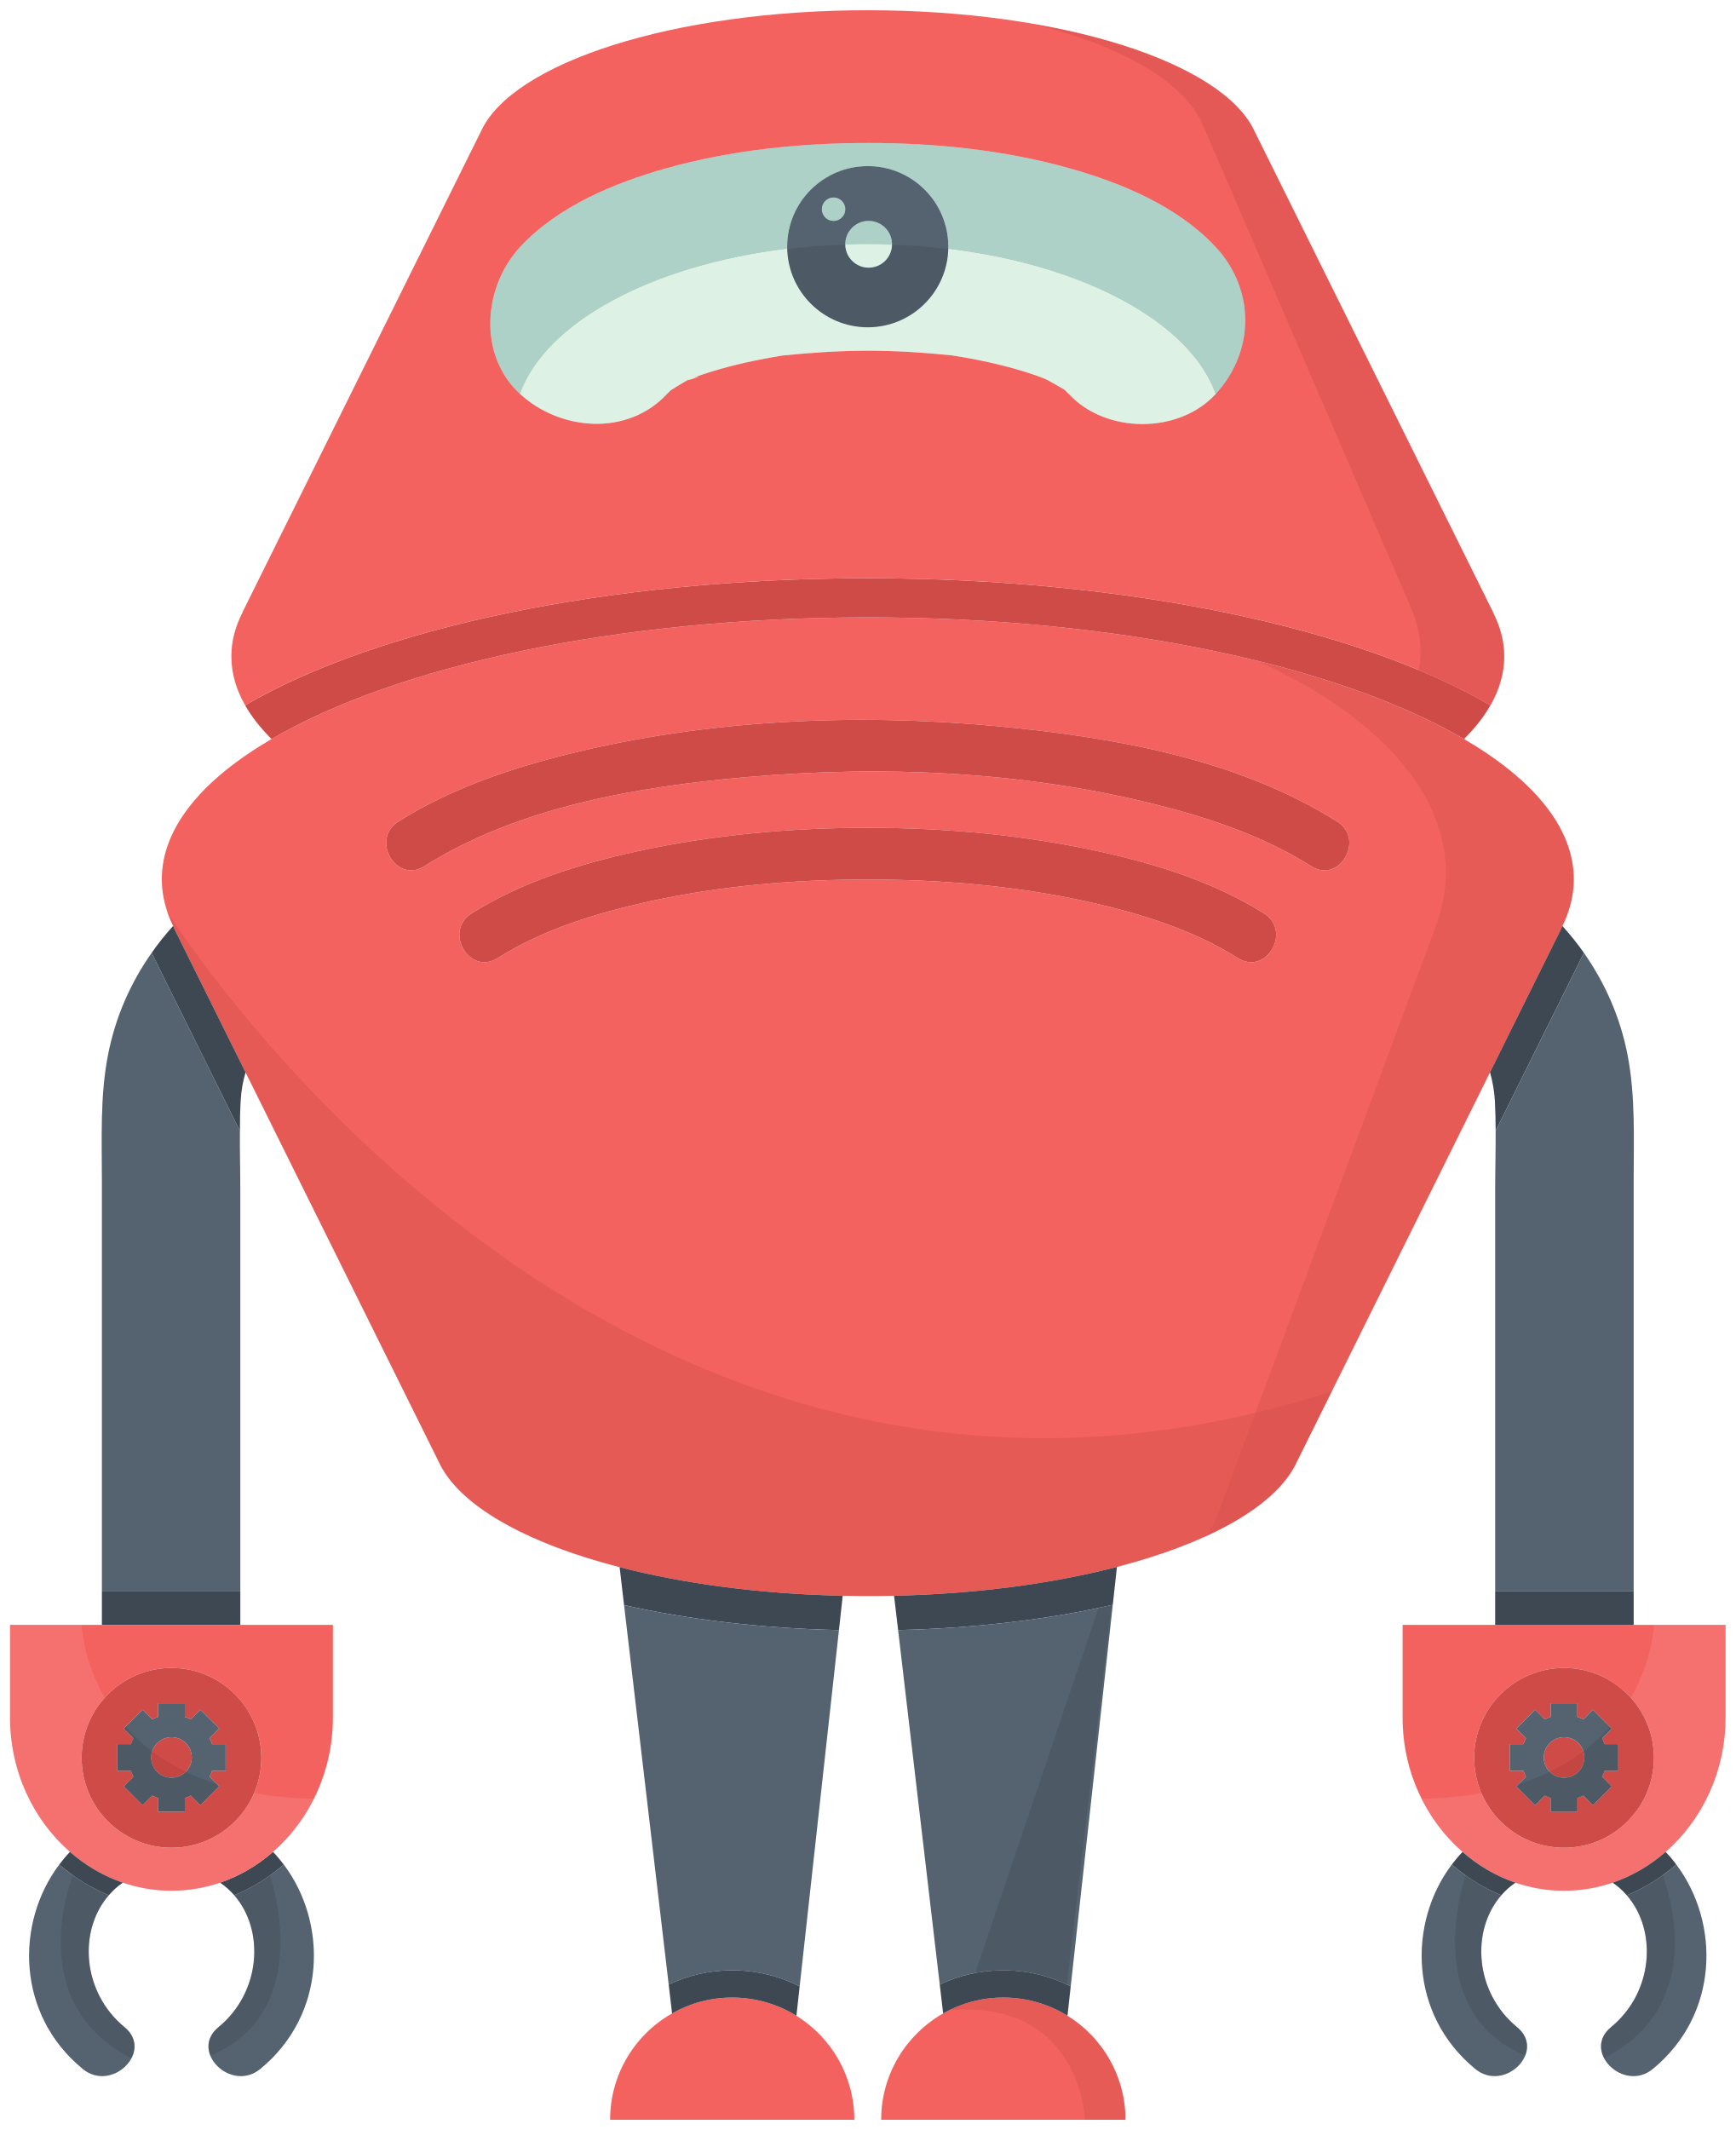
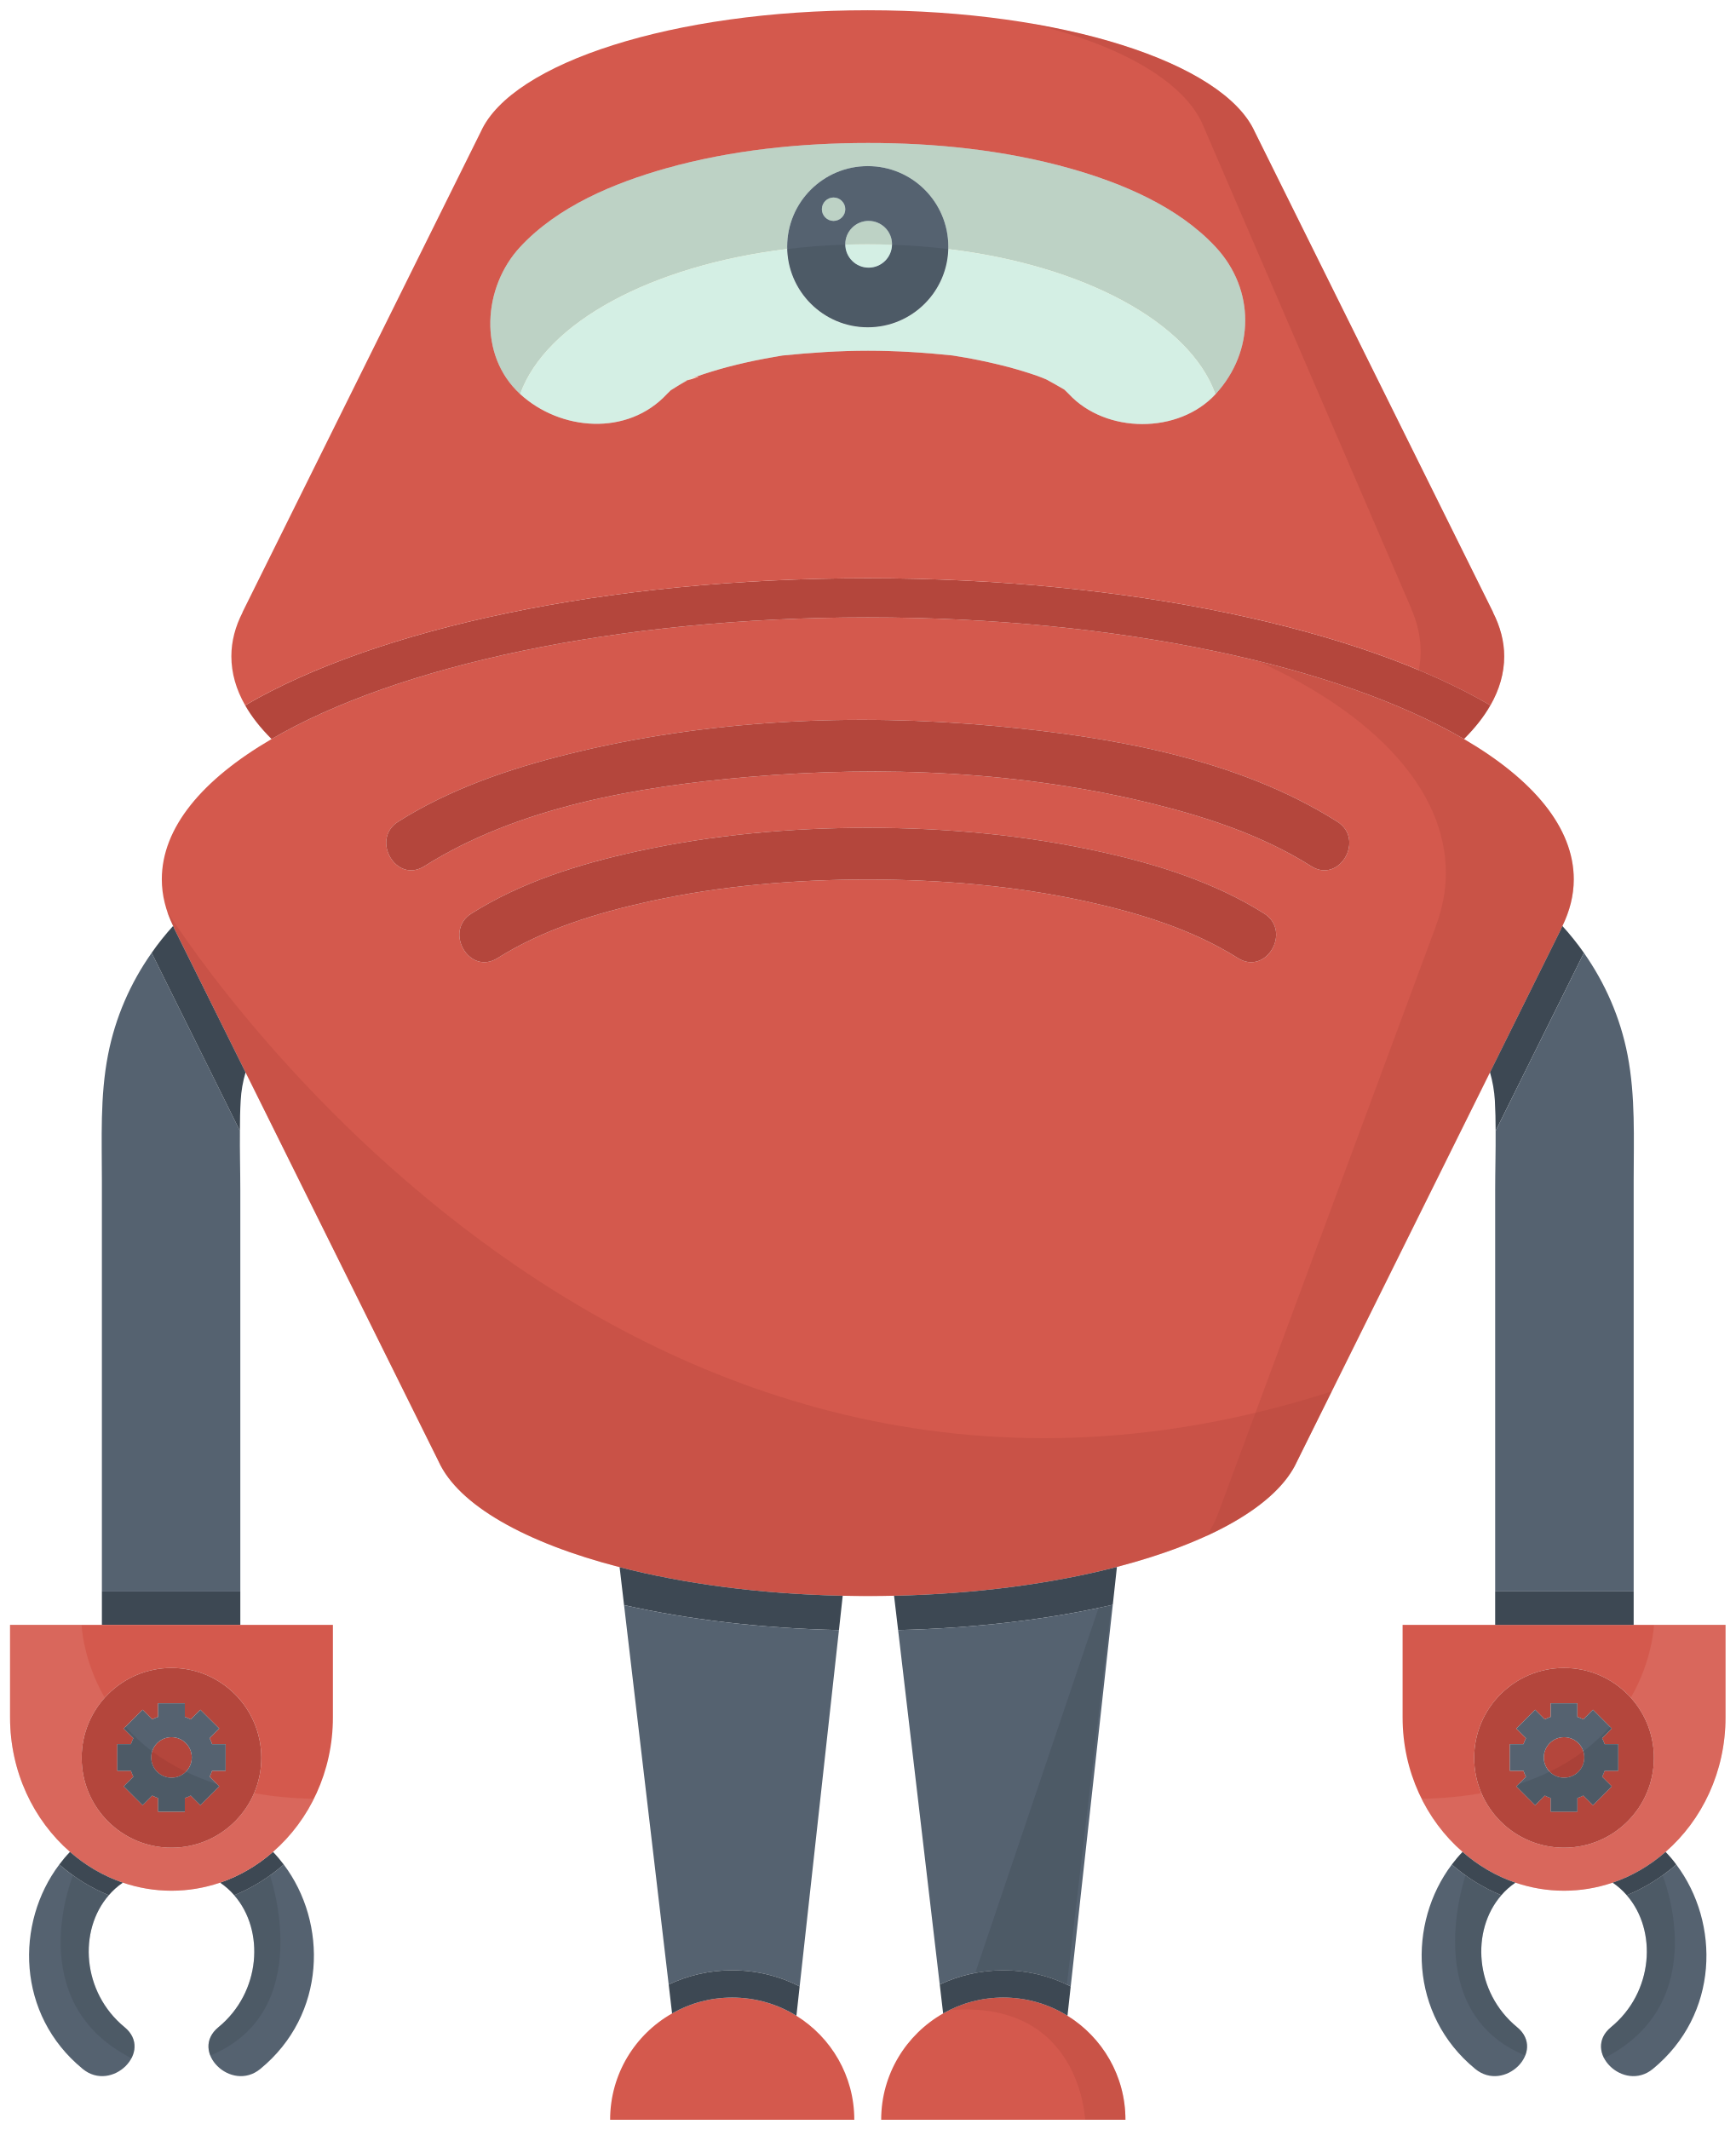
<svg xmlns="http://www.w3.org/2000/svg" width="348" height="427" viewBox="82 42.5 348 427" class="r19" data-idle="tilt tilt shift shift shrug" data-work="snip snip shrug shrug shift">
  <style>/* arms turning in pivot on the outer end of the shoulder hinge, out on the inner end; the head turns about its seat arch; the legs stretch with the lifted body */
.r19[data-act=shrug] .up{animation:r19-lift 1.9s ease-in-out}
.r19[data-act=shrug] .leg{animation:r19-stretch 1.9s ease-in-out}
.r19[data-act=shrug] .arm-l{animation:r19-shrug-l 1.9s ease-in-out}
.r19[data-act=shrug] .arm-r{animation:r19-shrug-r 1.9s ease-in-out}
.r19[data-act=shrug] .c1{animation:r19-open-cw 1.9s ease-in-out}
.r19[data-act=shrug] .c2{animation:r19-open-ccw 1.9s ease-in-out}
.r19[data-act=shrug] .arm-r,.r19[data-act=shrug] .arm-r .c1,.r19[data-act=shrug] .arm-r .c2{animation-delay:.1s}
.r19[data-act=shift] .tip-l{animation:r19-tip-l 2s ease-in-out}
.r19[data-act=shift] .tip-r{animation:r19-tip-r 2s ease-in-out}
.r19[data-act=shift] .arm-l{animation:r19-hang-l 2s ease-in-out}
.r19[data-act=shift] .arm-r{animation:r19-hang-r 2s ease-in-out}
.r19[data-act=shift] .head{animation:r19-lag 2s ease-in-out}
.r19[data-act=tilt] .head{animation:r19-cock 1.6s ease-in-out}
.r19[data-act=snip] .arm-l{animation:r19-swing-l 1.6s ease-in-out}
.r19[data-act=snip] .arm-r{animation:r19-swing-r 1.6s ease-in-out}
.r19[data-act=snip] .c1{animation:r19-snip-cw 1.6s ease-in-out}
.r19[data-act=snip] .c2{animation:r19-snip-ccw 1.6s ease-in-out}
.r19[data-act=snip] .arm-r,.r19[data-act=snip] .arm-r .c1,.r19[data-act=snip] .arm-r .c2{animation-delay:.12s}
@keyframes r19-lift{0%,100%{transform:none}10%{transform:translateY(1.5px)}34%{transform:translateY(-5px)}50%{transform:translateY(-4.5px)}64%{transform:translateY(2.5px)}78%{transform:translateY(-1px)}90%{transform:translateY(.3px)}}
@keyframes r19-stretch{0%,100%{transform:none}10%{transform:scaleY(.9795)}34%{transform:scaleY(1.0733)}50%{transform:scaleY(1.066)}64%{transform:scaleY(.9659)}78%{transform:scaleY(1.0147)}90%{transform:scaleY(.9959)}}
@keyframes r19-shrug-l{0%,14%,100%{transform:none}38%{transform:translate(0px,-3px) rotate(6deg)}52%{transform:translate(0px,-2.5px) rotate(5deg)}68%{transform:translate(1.41px,-.49px) rotate(-2deg)}82%{transform:translate(0px,0px) rotate(1deg)}93%{transform:translate(.21px,-.07px) rotate(-.3deg)}}
@keyframes r19-shrug-r{0%,14%,100%{transform:none}38%{transform:translate(0px,-3px) rotate(-6deg)}52%{transform:translate(0px,-2.5px) rotate(-5deg)}68%{transform:translate(-1.41px,-.49px) rotate(2deg)}82%{transform:translate(0px,0px) rotate(-1deg)}93%{transform:translate(-.21px,-.07px) rotate(.3deg)}}
@keyframes r19-open-cw{0%,16%,100%{transform:none}42%{transform:rotate(14deg)}56%{transform:rotate(11deg)}70%{transform:rotate(-4deg)}84%{transform:rotate(1.5deg)}}
@keyframes r19-open-ccw{0%,16%,100%{transform:none}42%{transform:rotate(-14deg)}56%{transform:rotate(-11deg)}70%{transform:rotate(4deg)}84%{transform:rotate(-1.5deg)}}
@keyframes r19-tip-l{0%,46%,84%,100%{transform:none}22%{transform:rotate(-1.3deg)}92%{transform:rotate(-.25deg)}}
@keyframes r19-tip-r{0%,46%,84%,100%{transform:none}66%{transform:rotate(1deg)}}
@keyframes r19-hang-l{0%,6%,100%{transform:none}28%{transform:translate(0px,0px) rotate(1.5deg)}50%{transform:translate(0px,0px) rotate(0deg)}72%{transform:translate(.85px,-.29px) rotate(-1.2deg)}90%{transform:translate(0px,0px) rotate(.4deg)}}
@keyframes r19-hang-r{0%,6%,100%{transform:none}28%{transform:translate(-1.06px,-.36px) rotate(1.5deg)}50%{transform:translate(0px,0px) rotate(0deg)}72%{transform:translate(0px,0px) rotate(-1.2deg)}90%{transform:translate(-.28px,-.09px) rotate(.4deg)}}
@keyframes r19-lag{0%,8%,52%,100%{transform:none}30%{transform:translate(0px,.2px) rotate(.7deg)}74%{transform:translate(0px,.17px) rotate(-.6deg)}}
@keyframes r19-cock{0%,100%{transform:none}26%{transform:translate(0px,.62px) rotate(-2.2deg)}48%{transform:translate(0px,.53px) rotate(-1.9deg)}70%{transform:translate(0px,.22px) rotate(.8deg)}86%{transform:translate(0px,.08px) rotate(-.3deg)}}
@keyframes r19-swing-l{0%,100%{transform:none}22%{transform:translate(2.8px,-1.02px) rotate(-4deg)}46%{transform:translate(0px,0px) rotate(3deg)}68%{transform:translate(1.06px,-.36px) rotate(-1.5deg)}86%{transform:translate(0px,0px) rotate(.5deg)}}
@keyframes r19-swing-r{0%,100%{transform:none}22%{transform:translate(-2.8px,-1.02px) rotate(4deg)}46%{transform:translate(0px,0px) rotate(-3deg)}68%{transform:translate(-1.06px,-.36px) rotate(1.5deg)}86%{transform:translate(0px,0px) rotate(-.5deg)}}
@keyframes r19-snip-cw{0%,6%,70%,100%{transform:none}14%{transform:rotate(9deg)}24%{transform:rotate(-6deg)}34%{transform:rotate(9deg)}44%{transform:rotate(-6deg)}56%{transform:rotate(2deg)}}
@keyframes r19-snip-ccw{0%,6%,70%,100%{transform:none}14%{transform:rotate(-9deg)}24%{transform:rotate(6deg)}34%{transform:rotate(-9deg)}44%{transform:rotate(6deg)}56%{transform:rotate(-2deg)}}</style>
  <g class="tip-l" style="transform-origin:204.34px 467.45px">
    <g class="tip-r" style="transform-origin:307.67px 467.45px">
      <g>
        <g>
          <g id="XMLID_900_">
            <g>
              <g class="up" style="transform-origin:256px 362px">
                <g class="arm-r" style="transform-origin:381.9px 269.18px">
-                   <path d="m427.986 368.239v18.564c0 10.852-4.694 20.572-12.014 26.941-3.124 2.732-6.716 4.845-10.625 6.173-3.079 1.041-6.339 1.615-9.735 1.615-3.396 0-6.656-.574-9.735-1.615-3.909-1.328-7.501-3.441-10.61-6.173-7.335-6.354-12.029-16.089-12.029-26.941v-18.564h18.564 27.771zm-14.353 26.654c0-9.946-8.075-18.021-18.021-18.021-9.946 0-18.021 8.075-18.021 18.021s8.075 18.021 18.021 18.021c9.946 0 18.021-8.075 18.021-18.021z" fill="#f3625e" />
+                   <path d="m427.986 368.239v18.564c0 10.852-4.694 20.572-12.014 26.941-3.124 2.732-6.716 4.845-10.625 6.173-3.079 1.041-6.339 1.615-9.735 1.615-3.396 0-6.656-.574-9.735-1.615-3.909-1.328-7.501-3.441-10.61-6.173-7.335-6.354-12.029-16.089-12.029-26.941v-18.564h18.564 27.771zm-14.353 26.654c0-9.946-8.075-18.021-18.021-18.021-9.946 0-18.021 8.075-18.021 18.021s8.075 18.021 18.021 18.021c9.946 0 18.021-8.075 18.021-18.021z" fill="#d4594d" />
                  <g class="c2" style="transform-origin:395.61px 389.08px">
                    <path d="m418.115 416.28c8.829 11.742 8.588 30.08-4.694 40.977-5.856 4.815-14.293-3.532-8.392-8.377 8.528-7.003 9.312-19.394 3.154-26.443 3.622-1.479 6.973-3.577 9.931-6.158z" fill="#556270" />
                    <path d="m405.346 419.917c3.909-1.328 7.501-3.441 10.625-6.173.77.8 1.494 1.645 2.143 2.536-2.958 2.581-6.309 4.679-9.931 6.158-.815-.951-1.766-1.796-2.837-2.521z" fill="#3d4853" />
                  </g>
                  <path d="m409.572 361.537v6.701h-27.771c0-2.234 0-4.468 0-6.701z" fill="#3d4853" />
-                   <circle cx="395.611" cy="394.817" fill="#cf4b48" r="4.06" />
-                 </g>
-               </g>
-               <g class="up" style="transform-origin:256px 362px">
-                 <path d="m131.243 257.472-14.353-28.918h.03c-.075-.136-.136-.287-.196-.423-1.479-3.034-2.279-6.158-2.279-9.358 0-10.339 8.075-19.983 22.006-28.118 25.115-14.67 69.262-24.39 119.551-24.39s94.437 9.72 119.551 24.39c13.931 8.135 22.006 17.779 22.006 28.118 0 3.2-.8 6.324-2.279 9.358-.075.136-.136.287-.211.423h.03l-14.338 28.903-38.698 78.015c-3.954 8.724-17.327 16.27-36.102 21.145-12.799 3.32-28.118 5.418-44.69 5.781-1.736.045-3.502.06-5.267.06-1.69 0-3.366-.015-5.026-.06-16.587-.347-31.922-2.415-44.736-5.735-18.881-4.86-32.329-12.437-36.299-21.191zm213.671-41.324c5.645 3.577 10.852-5.388 5.222-8.935-20.074-12.678-45.339-17.025-68.582-19.168-28.435-2.611-57.942-1.268-85.728 5.66-11.773 2.928-23.651 6.988-33.974 13.508-5.615 3.547-.423 12.512 5.237 8.935 18.911-11.939 42.97-15.983 64.885-17.885 27.062-2.339 55.014-1.147 81.442 5.433 10.973 2.732 21.885 6.384 31.499 12.452zm-14.685 18.428c5.66 3.562 10.867-5.403 5.237-8.95-9.992-6.294-21.628-9.931-33.099-12.437-15.184-3.336-30.835-4.739-46.366-4.739s-31.182 1.404-46.366 4.739c-11.471 2.505-23.107 6.143-33.099 12.437-5.63 3.547-.438 12.512 5.222 8.95 9.282-5.841 19.983-9.071 30.624-11.41 14.308-3.124 28.994-4.347 43.619-4.347 14.625 0 29.31 1.223 43.619 4.347 10.641 2.339 21.326 5.569 30.608 11.41z" fill="#f3625e" />
+                   <circle cx="395.611" cy="394.817" fill="#b4463c" r="4.06" />
+                 </g>
+               </g>
+               <g class="up" style="transform-origin:256px 362px">
+                 <path d="m131.243 257.472-14.353-28.918h.03c-.075-.136-.136-.287-.196-.423-1.479-3.034-2.279-6.158-2.279-9.358 0-10.339 8.075-19.983 22.006-28.118 25.115-14.67 69.262-24.39 119.551-24.39s94.437 9.72 119.551 24.39c13.931 8.135 22.006 17.779 22.006 28.118 0 3.2-.8 6.324-2.279 9.358-.075.136-.136.287-.211.423h.03l-14.338 28.903-38.698 78.015c-3.954 8.724-17.327 16.27-36.102 21.145-12.799 3.32-28.118 5.418-44.69 5.781-1.736.045-3.502.06-5.267.06-1.69 0-3.366-.015-5.026-.06-16.587-.347-31.922-2.415-44.736-5.735-18.881-4.86-32.329-12.437-36.299-21.191zm213.671-41.324c5.645 3.577 10.852-5.388 5.222-8.935-20.074-12.678-45.339-17.025-68.582-19.168-28.435-2.611-57.942-1.268-85.728 5.66-11.773 2.928-23.651 6.988-33.974 13.508-5.615 3.547-.423 12.512 5.237 8.935 18.911-11.939 42.97-15.983 64.885-17.885 27.062-2.339 55.014-1.147 81.442 5.433 10.973 2.732 21.885 6.384 31.499 12.452zm-14.685 18.428c5.66 3.562 10.867-5.403 5.237-8.95-9.992-6.294-21.628-9.931-33.099-12.437-15.184-3.336-30.835-4.739-46.366-4.739s-31.182 1.404-46.366 4.739c-11.471 2.505-23.107 6.143-33.099 12.437-5.63 3.547-.438 12.512 5.222 8.95 9.282-5.841 19.983-9.071 30.624-11.41 14.308-3.124 28.994-4.347 43.619-4.347 14.625 0 29.31 1.223 43.619 4.347 10.641 2.339 21.326 5.569 30.608 11.41z" fill="#d4594d" />
                <g class="arm-r" style="transform-origin:381.9px 269.18px">
                  <path d="m381.741 263.131c-.121-1.947-.453-3.849-.981-5.675l14.338-28.903h-.03c.075-.136.136-.287.211-.423 1.555 1.706 2.988 3.502 4.317 5.388l-17.689 35.665h-.015c0-2.022-.045-4.03-.151-6.052z" fill="#3d4853" />
-                   <path d="m401.407 385.248-1.932 1.932c-.377-.196-.785-.362-1.192-.498v-2.732h-5.343v2.732c-.408.136-.815.302-1.192.498l-1.932-1.932-3.773 3.773 1.932 1.932c-.196.392-.362.785-.498 1.192h-2.732v5.343h2.732c.136.408.302.815.498 1.192l-1.932 1.932 3.773 3.773 1.932-1.932c.377.196.785.362 1.192.498v2.732h5.343v-2.732c.408-.136.815-.302 1.192-.498l1.932 1.932 3.773-3.773-1.932-1.932c.196-.377.362-.785.498-1.192h2.732v-5.343h-2.732c-.136-.408-.302-.8-.498-1.192l1.932-1.932zm-5.796-8.377c9.946 0 18.021 8.075 18.021 18.021s-8.075 18.021-18.021 18.021c-9.946 0-18.021-8.075-18.021-18.021s8.075-18.021 18.021-18.021z" fill="#cf4b48" />
+                   <path d="m401.407 385.248-1.932 1.932c-.377-.196-.785-.362-1.192-.498v-2.732h-5.343v2.732c-.408.136-.815.302-1.192.498l-1.932-1.932-3.773 3.773 1.932 1.932c-.196.392-.362.785-.498 1.192h-2.732v5.343h2.732c.136.408.302.815.498 1.192l-1.932 1.932 3.773 3.773 1.932-1.932c.377.196.785.362 1.192.498v2.732h5.343v-2.732c.408-.136.815-.302 1.192-.498l1.932 1.932 3.773-3.773-1.932-1.932c.196-.377.362-.785.498-1.192h2.732v-5.343h-2.732c-.136-.408-.302-.8-.498-1.192l1.932-1.932zm-5.796-8.377c9.946 0 18.021 8.075 18.021 18.021s-8.075 18.021-18.021 18.021c-9.946 0-18.021-8.075-18.021-18.021s8.075-18.021 18.021-18.021z" fill="#b4463c" />
                  <path d="m395.611 398.877c2.249 0 4.06-1.811 4.06-4.06s-1.811-4.06-4.06-4.06c-2.249 0-4.06 1.811-4.06 4.06s1.811 4.06 4.06 4.06zm8.135-6.731h2.732v5.343h-2.732c-.136.408-.302.815-.498 1.192l1.932 1.932-3.773 3.773-1.932-1.932c-.377.196-.785.362-1.192.498v2.732h-5.343v-2.732c-.408-.136-.815-.302-1.192-.498l-1.932 1.932-3.773-3.773 1.932-1.932c-.196-.377-.362-.785-.498-1.192h-2.732v-5.343h2.732c.136-.408.302-.8.498-1.192l-1.932-1.932 3.773-3.773 1.932 1.932c.377-.196.785-.362 1.192-.498v-2.732h5.343v2.732c.408.136.815.302 1.192.498l1.932-1.932 3.773 3.773-1.932 1.932c.196.392.362.785.498 1.192z" fill="#556270" />
                  <g class="c1" style="transform-origin:395.61px 389.08px">
                    <path d="m386.193 448.88c5.901 4.845-2.536 13.191-8.392 8.377-13.282-10.897-13.523-29.265-4.694-40.977 2.958 2.581 6.309 4.679 9.931 6.158-6.158 7.048-5.358 19.455 3.154 26.443z" fill="#556270" />
                    <path d="m375.266 413.744c3.109 2.732 6.701 4.845 10.61 6.173-1.072.724-2.022 1.57-2.837 2.521-3.622-1.479-6.973-3.577-9.931-6.158.664-.875 1.373-1.721 2.143-2.521z" fill="#3d4853" />
                  </g>
                  <path d="m381.801 281.183c0-3.985.121-7.999.091-11.999h.015l17.689-35.665c4.226 6.022 7.29 12.92 8.754 20.481 1.6 8.316 1.223 16.768 1.223 25.175v39.785 42.577h-27.771c0-1.192 0-2.385 0-3.592 0-25.583 0-51.18 0-76.763z" fill="#556270" />
                </g>
-                 <g fill="#cf4b48">
+                 <g fill="#b4463c">
                  <path d="m380.85 183.893c-1.313 2.324-3.109 4.573-5.298 6.762-25.115-14.67-69.262-24.39-119.551-24.39s-94.437 9.72-119.551 24.39c-2.188-2.188-3.985-4.437-5.298-6.762 26.201-15.319 72.325-25.477 124.849-25.477s98.632 10.158 124.849 25.477z" />
                  <path d="m350.136 207.212c5.63 3.547.423 12.512-5.222 8.935-9.614-6.067-20.526-9.72-31.499-12.452-26.428-6.581-54.38-7.773-81.442-5.433-21.915 1.902-45.973 5.947-64.885 17.885-5.66 3.577-10.852-5.388-5.237-8.935 10.324-6.52 22.202-10.58 33.974-13.508 27.786-6.928 57.293-8.271 85.728-5.66 23.243 2.143 48.509 6.49 68.582 19.168z" />
                  <path d="m335.466 225.625c5.63 3.547.423 12.512-5.237 8.95-9.282-5.841-19.968-9.071-30.608-11.41-14.308-3.124-28.994-4.347-43.619-4.347-14.625 0-29.311 1.223-43.619 4.347-10.641 2.339-21.341 5.569-30.624 11.41-5.66 3.562-10.852-5.403-5.222-8.95 9.992-6.294 21.628-9.931 33.099-12.437 15.184-3.336 30.835-4.739 46.366-4.739s31.182 1.404 46.366 4.739c11.471 2.505 23.107 6.143 33.099 12.437z" />
                </g>
              </g>
-               <path d="m307.665 467.445h-48.977c0-9.131 5.011-17.1 12.422-21.311 3.562-2.022 7.682-3.185 12.074-3.185 4.724 0 9.131 1.343 12.859 3.652 6.973 4.317 11.622 12.044 11.622 20.843z" fill="#f3625e" />
+               <path d="m307.665 467.445h-48.977c0-9.131 5.011-17.1 12.422-21.311 3.562-2.022 7.682-3.185 12.074-3.185 4.724 0 9.131 1.343 12.859 3.652 6.973 4.317 11.622 12.044 11.622 20.843z" fill="#d4594d" />
              <g class="up" style="transform-origin:256px 362px">
                <path d="m305.959 356.617-.83 7.592c-12.678 2.898-27.333 4.694-43.045 5.071l-.815-6.882c16.572-.362 31.891-2.46 44.69-5.781z" fill="#3d4853" />
              </g>
              <g class="leg" style="transform-origin:256px 437.49px">
                <path d="m305.129 364.209-8.437 76.506c-4.06-2.068-8.648-3.23-13.508-3.23-4.558 0-8.89 1.026-12.754 2.853l-8.346-71.058c15.712-.377 30.367-2.173 43.045-5.071z" fill="#556270" />
              </g>
              <path d="m296.692 440.715-.649 5.886c-3.728-2.309-8.135-3.652-12.859-3.652-4.392 0-8.512 1.162-12.074 3.185l-.679-5.796c3.864-1.826 8.195-2.853 12.754-2.853 4.86 0 9.448 1.162 13.508 3.23z" fill="#3d4853" />
              <g class="up" style="transform-origin:256px 362px">
                <g class="head" style="transform-origin:256px 440px">
                  <path d="m293.07 119.009c.06.03.106.03.151.045-.045-.015-.106-.015-.151-.045z" fill="#fffae0" />
                  <path d="m295.424 120.609c-1.192-.694-2.37-1.373-3.577-2.022-.619-.257-1.238-.528-1.826-.724-1.932-.679-3.894-1.268-5.871-1.796-2.581-.679-5.207-1.253-7.833-1.751-1.117-.211-2.234-.362-3.336-.558-5.645-.589-11.29-.951-16.949-.951-5.75 0-11.456.392-17.176.966-.106.015-.211.045-.332.06-1.162.211-2.309.392-3.471.619-2.4.453-4.784.996-7.154 1.615-2.158.574-4.301 1.238-6.415 1.977-.875.317-1.751.755-2.656 1.011.362-.106.694-.196.981-.287-1.147.589-2.219 1.298-3.305 1.962-.257.241-.528.498-.77.755-7.909 8.528-21.387 7.396-29.446 0-8.497-7.803-7.411-21.462 0-29.461 7.577-8.165 18.821-12.829 29.311-15.787 13.01-3.652 26.941-5.071 40.434-5.071 13.463-.015 27.424 1.419 40.419 5.071 10.49 2.958 21.734 7.637 29.311 15.787 7.924 8.543 7.863 20.889 0 29.461-7.411 8.075-22.021 7.999-29.446 0-.287-.302-.589-.589-.89-.875zm-2.355-1.6c.045.03.106.03.151.045-.045-.015-.091-.015-.151-.045zm-20.919-27.062c0-8.92-7.23-16.149-16.149-16.149-8.92 0-16.165 7.23-16.165 16.149s7.245 16.165 16.165 16.165c8.92 0 16.149-7.245 16.149-16.165z" fill="#fffae0" />
                  <path d="m256.168 86.785c2.596 0 4.694 2.098 4.694 4.679 0 2.596-2.098 4.694-4.694 4.694-2.581 0-4.679-2.098-4.679-4.694-0-2.581 2.098-4.679 4.679-4.679z" fill="#fffae0" />
                </g>
              </g>
-               <path d="m253.3 467.445h-48.962c0-9.146 5.011-17.115 12.421-21.311 3.562-2.038 7.682-3.185 12.059-3.185 4.724 0 9.146 1.343 12.874 3.652 6.973 4.332 11.606 12.044 11.606 20.843z" fill="#f3625e" />
+               <path d="m253.3 467.445h-48.962c0-9.146 5.011-17.115 12.421-21.311 3.562-2.038 7.682-3.185 12.059-3.185 4.724 0 9.146 1.343 12.874 3.652 6.973 4.332 11.606 12.044 11.606 20.843z" fill="#d4594d" />
              <g class="up" style="transform-origin:256px 362px">
                <path d="m250.976 362.398-.755 6.882h-.015c-15.712-.347-30.382-2.143-43.075-5.011l-.89-7.592v-.015c12.814 3.32 28.148 5.388 44.736 5.735z" fill="#3d4853" />
              </g>
              <g class="up" style="transform-origin:256px 362px">
                <g class="head" style="transform-origin:256px 440px">
                  <path d="m251.489 84.446c0 1.283-1.057 2.339-2.355 2.339-1.283 0-2.339-1.057-2.339-2.339 0-1.298 1.057-2.354 2.339-2.354 1.298-0 2.355 1.057 2.355 2.354z" fill="#fffae0" />
                </g>
              </g>
              <g class="leg" style="transform-origin:256px 437.49px">
                <path d="m250.221 369.28-7.879 71.435c-4.06-2.068-8.663-3.23-13.523-3.23-4.558 0-8.875 1.026-12.738 2.853l-8.95-76.068c12.693 2.868 27.364 4.664 43.075 5.011h.015z" fill="#556270" />
              </g>
              <g class="up" style="transform-origin:256px 362px">
                <g class="head" style="transform-origin:256px 440px">
                  <path d="m239.837 91.947c0-8.92 7.245-16.149 16.165-16.149 8.92 0 16.149 7.23 16.149 16.149s-7.23 16.165-16.149 16.165c-8.92 0-16.165-7.245-16.165-16.165zm9.297-5.162c1.298 0 2.355-1.057 2.355-2.339 0-1.298-1.057-2.354-2.355-2.354-1.283 0-2.339 1.057-2.339 2.354-0 1.283 1.057 2.339 2.339 2.339zm7.033 0c-2.581 0-4.679 2.098-4.679 4.679 0 2.596 2.098 4.694 4.679 4.694 2.596 0 4.694-2.098 4.694-4.694 0-2.581-2.098-4.679-4.694-4.679z" fill="#556270" />
                </g>
              </g>
              <path d="m242.342 440.715-.649 5.886c-3.728-2.309-8.15-3.652-12.874-3.652-4.377 0-8.497 1.147-12.059 3.185l-.679-5.796c3.864-1.826 8.18-2.853 12.738-2.853 4.86 0 9.463 1.162 13.523 3.23z" fill="#3d4853" />
              <g class="up" style="transform-origin:256px 362px">
                <g class="head" style="transform-origin:256px 440px">
                  <path d="m219.944 118.692c1.585-.785 3.909-1.117-.136.075.045-.015.091-.045.136-.075z" fill="#fffae0" />
-                   <path d="m218.828 119.054c.906-.257 1.781-.694 2.656-1.011 2.113-.74 4.256-1.404 6.415-1.977 2.37-.619 4.754-1.162 7.154-1.615 1.162-.226 2.309-.408 3.471-.619.121-.015.226-.045.332-.06 5.72-.574 11.425-.966 17.176-.966 5.66 0 11.305.362 16.949.951 1.102.196 2.219.347 3.336.558 2.626.498 5.252 1.072 7.833 1.751 1.977.528 3.939 1.117 5.871 1.796.589.196 1.207.468 1.826.724 1.207.649 2.385 1.328 3.577 2.022.302.287.604.574.89.875 7.426 7.999 22.036 8.075 29.446 0 7.863-8.573 7.924-20.919 0-29.461-7.577-8.15-18.821-12.829-29.311-15.787-12.995-3.652-26.956-5.086-40.419-5.071-13.493 0-27.424 1.419-40.434 5.071-10.49 2.958-21.734 7.622-29.311 15.787-7.411 7.999-8.497 21.658 0 29.461 8.06 7.396 21.538 8.528 29.446 0 .241-.257.513-.513.77-.755 1.087-.664 2.158-1.373 3.305-1.962 4.045-1.192 1.721-.86.136-.075-.045.03-.091.06-.136.075-.287.091-.619.181-.981.287zm164.785 55.014c0 3.366-.951 6.656-2.762 9.826-26.216-15.319-72.325-25.477-124.849-25.477s-98.648 10.158-124.849 25.477c-1.811-3.17-2.762-6.46-2.762-9.826 0-3.019.785-5.962 2.249-8.814h-.03l47.814-96.384c6.248-13.795 38.593-24.315 77.578-24.315s71.314 10.52 77.578 24.315l47.814 96.384h-.03c1.449 2.853 2.249 5.796 2.249 8.814z" fill="#f3625e" />
+                   <path d="m218.828 119.054c.906-.257 1.781-.694 2.656-1.011 2.113-.74 4.256-1.404 6.415-1.977 2.37-.619 4.754-1.162 7.154-1.615 1.162-.226 2.309-.408 3.471-.619.121-.015.226-.045.332-.06 5.72-.574 11.425-.966 17.176-.966 5.66 0 11.305.362 16.949.951 1.102.196 2.219.347 3.336.558 2.626.498 5.252 1.072 7.833 1.751 1.977.528 3.939 1.117 5.871 1.796.589.196 1.207.468 1.826.724 1.207.649 2.385 1.328 3.577 2.022.302.287.604.574.89.875 7.426 7.999 22.036 8.075 29.446 0 7.863-8.573 7.924-20.919 0-29.461-7.577-8.15-18.821-12.829-29.311-15.787-12.995-3.652-26.956-5.086-40.419-5.071-13.493 0-27.424 1.419-40.434 5.071-10.49 2.958-21.734 7.622-29.311 15.787-7.411 7.999-8.497 21.658 0 29.461 8.06 7.396 21.538 8.528 29.446 0 .241-.257.513-.513.77-.755 1.087-.664 2.158-1.373 3.305-1.962 4.045-1.192 1.721-.86.136-.075-.045.03-.091.06-.136.075-.287.091-.619.181-.981.287zm164.785 55.014c0 3.366-.951 6.656-2.762 9.826-26.216-15.319-72.325-25.477-124.849-25.477s-98.648 10.158-124.849 25.477c-1.811-3.17-2.762-6.46-2.762-9.826 0-3.019.785-5.962 2.249-8.814h-.03l47.814-96.384c6.248-13.795 38.593-24.315 77.578-24.315s71.314 10.52 77.578 24.315l47.814 96.384h-.03c1.449 2.853 2.249 5.796 2.249 8.814z" fill="#d4594d" />
                </g>
                <g class="arm-l" style="transform-origin:130.1px 269.18px">
                  <g class="c2" style="transform-origin:116.39px 389.08px">
                    <path d="m138.895 416.28c8.829 11.712 8.588 30.08-4.694 40.977-5.856 4.815-14.308-3.532-8.392-8.377 8.512-6.988 9.312-19.394 3.154-26.443 3.622-1.479 6.973-3.577 9.931-6.158z" fill="#556270" />
                    <path d="m138.895 416.28c-2.958 2.581-6.309 4.679-9.931 6.158-.815-.951-1.766-1.796-2.837-2.521 3.909-1.343 7.501-3.441 10.61-6.173l.015.015c.77.8 1.479 1.645 2.143 2.521z" fill="#3d4853" />
                  </g>
                  <path d="m130.187 361.537v6.701h-27.756c0-2.234 0-4.468 0-6.701z" fill="#3d4853" />
                  <path d="m130.096 269.184h.015c-.045 4.0.075 8.014.075 11.999v76.763 3.592h-27.756c0-14.187 0-28.39 0-42.577 0-13.267 0-26.533 0-39.785 0-8.407-.392-16.859 1.223-25.175 1.464-7.562 4.513-14.459 8.754-20.481z" fill="#556270" />
-                   <path d="m136.737 413.744c-3.109 2.732-6.701 4.83-10.61 6.173-3.079 1.041-6.339 1.615-9.735 1.615-3.396 0-6.671-.574-9.75-1.615-3.909-1.343-7.501-3.441-10.61-6.173-7.32-6.369-12.014-16.089-12.014-26.941v-18.564h18.413 27.756 18.564v18.564c-0 10.852-4.694 20.572-12.014 26.941zm-2.339-18.851c0-9.946-8.06-18.021-18.006-18.021-9.961 0-18.021 8.075-18.021 18.021s8.06 18.021 18.021 18.021c9.946 0 18.006-8.075 18.006-18.021z" fill="#f3625e" />
-                   <path d="m116.392 390.757c2.234 0 4.06 1.811 4.06 4.06s-1.826 4.06-4.06 4.06c-2.249 0-4.075-1.811-4.075-4.06s1.826-4.06 4.075-4.06z" fill="#cf4b48" />
+                   <path d="m136.737 413.744c-3.109 2.732-6.701 4.83-10.61 6.173-3.079 1.041-6.339 1.615-9.735 1.615-3.396 0-6.671-.574-9.75-1.615-3.909-1.343-7.501-3.441-10.61-6.173-7.32-6.369-12.014-16.089-12.014-26.941v-18.564h18.413 27.756 18.564v18.564c-0 10.852-4.694 20.572-12.014 26.941zm-2.339-18.851c0-9.946-8.06-18.021-18.006-18.021-9.961 0-18.021 8.075-18.021 18.021s8.06 18.021 18.021 18.021c9.946 0 18.006-8.075 18.006-18.021z" fill="#d4594d" />
+                   <path d="m116.392 390.757c2.234 0 4.06 1.811 4.06 4.06s-1.826 4.06-4.06 4.06c-2.249 0-4.075-1.811-4.075-4.06s1.826-4.06 4.075-4.06z" fill="#b4463c" />
                  <path d="m116.89 228.553 14.353 28.918c-.543 1.826-.875 3.713-.981 5.66-.121 2.007-.151 4.03-.151 6.052h-.015l-17.689-35.665c1.313-1.887 2.747-3.683 4.301-5.388h.015c.06.136.121.287.196.423z" fill="#3d4853" />
-                   <path d="m113.705 405.684h5.358v-2.732c.408-.136.8-.302 1.177-.498l1.932 1.932 3.788-3.773-1.932-1.932c.196-.377.362-.785.498-1.192h2.717v-5.343h-2.717c-.136-.408-.302-.8-.498-1.192l1.932-1.932-3.788-3.773-1.932 1.932c-.377-.196-.77-.362-1.177-.498v-2.732h-5.358v2.732c-.408.136-.8.302-1.177.498l-1.932-1.932-3.788 3.773 1.932 1.932c-.181.392-.347.785-.483 1.192h-2.732v5.343h2.732c.136.408.302.815.483 1.192l-1.932 1.932 3.788 3.773 1.932-1.932c.377.196.77.362 1.177.498zm2.687-28.812c9.946 0 18.006 8.075 18.006 18.021s-8.06 18.021-18.006 18.021c-9.961 0-18.021-8.075-18.021-18.021s8.06-18.021 18.021-18.021z" fill="#cf4b48" />
+                   <path d="m113.705 405.684h5.358v-2.732c.408-.136.8-.302 1.177-.498l1.932 1.932 3.788-3.773-1.932-1.932c.196-.377.362-.785.498-1.192h2.717v-5.343h-2.717c-.136-.408-.302-.8-.498-1.192l1.932-1.932-3.788-3.773-1.932 1.932c-.377-.196-.77-.362-1.177-.498v-2.732h-5.358v2.732c-.408.136-.8.302-1.177.498l-1.932-1.932-3.788 3.773 1.932 1.932c-.181.392-.347.785-.483 1.192h-2.732v5.343h2.732c.136.408.302.815.483 1.192l-1.932 1.932 3.788 3.773 1.932-1.932c.377.196.77.362 1.177.498zm2.687-28.812c9.946 0 18.006 8.075 18.006 18.021s-8.06 18.021-18.006 18.021c-9.961 0-18.021-8.075-18.021-18.021s8.06-18.021 18.021-18.021z" fill="#b4463c" />
                  <path d="m112.528 387.18c.377-.196.77-.362 1.177-.498v-2.732h5.358v2.732c.408.136.8.302 1.177.498l1.932-1.932 3.788 3.773-1.932 1.932c.196.392.362.785.498 1.192h2.717v5.343h-2.717c-.136.408-.302.815-.498 1.192l1.932 1.932-3.788 3.773-1.932-1.932c-.377.196-.77.362-1.177.498v2.732h-5.358v-2.732c-.408-.136-.8-.302-1.177-.498l-1.932 1.932-3.788-3.773 1.932-1.932c-.181-.377-.347-.785-.483-1.192h-2.732v-5.343h2.732c.136-.408.302-.8.483-1.192l-1.932-1.932 3.788-3.773zm3.864 11.697c2.234 0 4.06-1.811 4.06-4.06s-1.826-4.06-4.06-4.06c-2.249 0-4.075 1.811-4.075 4.06s1.826 4.06 4.075 4.06z" fill="#556270" />
                  <g class="c1" style="transform-origin:116.39px 389.08px">
                    <path d="m106.974 448.88c5.901 4.845-2.536 13.191-8.392 8.377-13.297-10.897-13.538-29.25-4.694-40.977 2.958 2.581 6.309 4.679 9.931 6.158-6.158 7.048-5.373 19.44 3.154 26.443z" fill="#556270" />
                    <path d="m106.642 419.917c-1.072.724-2.007 1.57-2.822 2.521-3.622-1.479-6.973-3.577-9.931-6.158.664-.891 1.373-1.736 2.143-2.536 3.109 2.732 6.701 4.83 10.61 6.173z" fill="#3d4853" />
                  </g>
                </g>
              </g>
            </g>
          </g>
        </g>
        <g id="XMLID_898_" opacity=".34">
          <g>
            <g class="leg" style="transform-origin:256px 437.49px">
              <path d="m302.273 364.843-24.722 73.186c1.826-.362 3.698-.543 5.63-.543 4.558 0 8.875 1.026 12.738 2.853l8.95-76.068c-.86.196-1.721.377-2.596.574z" fill="#3d4853" />
            </g>
-             <path d="m272.359 445.469c26.352-2.173 27.213 21.975 27.213 21.975h8.09c0-9.131-4.996-17.1-12.422-21.311-3.547-2.022-7.667-3.185-12.059-3.185-3.894-0-7.562.906-10.822 2.521z" fill="#cf4b48" />
+             <path d="m272.359 445.469c26.352-2.173 27.213 21.975 27.213 21.975h8.09c0-9.131-4.996-17.1-12.422-21.311-3.547-2.022-7.667-3.185-12.059-3.185-3.894-0-7.562.906-10.822 2.521z" fill="#b4463c" />
          </g>
        </g>
        <g id="XMLID_897_" opacity=".32">
          <g>
            <g class="up" style="transform-origin:256px 362px">
              <g class="arm-l" style="transform-origin:130.1px 269.18px">
-                 <path d="m144.943 403.103c-2.038 4.105-4.845 7.728-8.195 10.641-3.124 2.732-6.716 4.845-10.625 6.173-3.079 1.041-6.339 1.615-9.735 1.615-3.396 0-6.656-.574-9.735-1.615-3.909-1.328-7.501-3.441-10.61-6.173-7.335-6.354-12.029-16.089-12.029-26.941v-18.564h14.353s.211 6.928 4.634 14.595c-2.883 3.2-4.634 7.426-4.634 12.059 0 9.946 8.075 18.021 18.021 18.021 7.426 0 13.81-4.513 16.572-10.942 3.607.649 7.592 1.041 11.984 1.132z" fill="#f79294" />
+                 <path d="m144.943 403.103c-2.038 4.105-4.845 7.728-8.195 10.641-3.124 2.732-6.716 4.845-10.625 6.173-3.079 1.041-6.339 1.615-9.735 1.615-3.396 0-6.656-.574-9.735-1.615-3.909-1.328-7.501-3.441-10.61-6.173-7.335-6.354-12.029-16.089-12.029-26.941v-18.564h14.353s.211 6.928 4.634 14.595c-2.883 3.2-4.634 7.426-4.634 12.059 0 9.946 8.075 18.021 18.021 18.021 7.426 0 13.81-4.513 16.572-10.942 3.607.649 7.592 1.041 11.984 1.132z" fill="#e2857a" />
                <g class="c2" style="transform-origin:116.39px 389.08px">
                  <path d="m136.144 418.453s9.493 27.258-11.969 36.117c-.755-1.841-.453-3.985 1.63-5.69 8.528-7.003 9.312-19.394 3.154-26.443 2.551-1.041 4.95-2.385 7.184-3.985z" fill="#3d4853" />
                </g>
-                 <path d="m112.508 393.595c1.962 1.464 4.211 2.853 6.762 4.075-.724.755-1.751 1.207-2.883 1.207-2.249 0-4.06-1.811-4.06-4.06 0-.423.06-.83.181-1.223z" fill="#ad3b38" />
+                 <path d="m112.508 393.595c1.962 1.464 4.211 2.853 6.762 4.075-.724.755-1.751 1.207-2.883 1.207-2.249 0-4.06-1.811-4.06-4.06 0-.423.06-.83.181-1.223z" fill="#933730" />
                <g fill="#3d4853">
                  <path d="m112.327 394.817c0 2.249 1.811 4.06 4.06 4.06 1.132 0 2.158-.453 2.883-1.207 1.902.921 3.969 1.751 6.218 2.475l.468.468-3.773 3.773-1.932-1.932c-.377.196-.785.362-1.192.498v2.732h-5.343v-2.732c-.408-.136-.815-.302-1.192-.498l-1.932 1.932-3.773-3.773 1.932-1.932c-.196-.377-.362-.785-.498-1.192h-2.732v-5.343h2.732c.136-.408.302-.8.498-1.192l-1.932-1.932.362-.362c1.494 1.69 3.26 3.366 5.328 4.935-.121.392-.181.8-.181 1.223z" />
                  <g class="c1" style="transform-origin:116.39px 389.08px">
                    <path d="m96.631 418.453c2.234 1.6 4.634 2.943 7.184 3.985-6.158 7.048-5.358 19.455 3.154 26.443 2.279 1.872 2.415 4.271 1.389 6.233-22.202-11.29-11.727-36.661-11.727-36.661z" />
                  </g>
                </g>
              </g>
            </g>
          </g>
        </g>
        <g id="XMLID_896_" opacity=".32">
          <g>
            <g class="up" style="transform-origin:256px 362px">
              <g class="arm-r" style="transform-origin:381.9px 269.18px">
-                 <path d="m367.057 403.103c2.038 4.105 4.845 7.728 8.195 10.641 3.124 2.732 6.716 4.845 10.625 6.173 3.079 1.041 6.339 1.615 9.735 1.615s6.656-.574 9.735-1.615c3.909-1.328 7.501-3.441 10.61-6.173 7.335-6.354 12.029-16.089 12.029-26.941v-18.564h-14.353s-.211 6.928-4.634 14.595c2.883 3.2 4.634 7.426 4.634 12.059 0 9.946-8.075 18.021-18.021 18.021-7.426 0-13.81-4.513-16.572-10.942-3.607.649-7.592 1.041-11.984 1.132z" fill="#f79294" />
+                 <path d="m367.057 403.103c2.038 4.105 4.845 7.728 8.195 10.641 3.124 2.732 6.716 4.845 10.625 6.173 3.079 1.041 6.339 1.615 9.735 1.615s6.656-.574 9.735-1.615c3.909-1.328 7.501-3.441 10.61-6.173 7.335-6.354 12.029-16.089 12.029-26.941v-18.564h-14.353s-.211 6.928-4.634 14.595c2.883 3.2 4.634 7.426 4.634 12.059 0 9.946-8.075 18.021-18.021 18.021-7.426 0-13.81-4.513-16.572-10.942-3.607.649-7.592 1.041-11.984 1.132z" fill="#e2857a" />
                <g class="c1" style="transform-origin:395.61px 389.08px">
                  <path d="m375.856 418.453s-9.493 27.258 11.969 36.117c.755-1.841.453-3.985-1.63-5.69-8.528-7.003-9.312-19.394-3.154-26.443-2.551-1.041-4.951-2.385-7.184-3.985z" fill="#3d4853" />
                </g>
-                 <path d="m395.613 398.877c2.249 0 4.06-1.811 4.06-4.06 0-.423-.06-.845-.196-1.238-1.962 1.479-4.196 2.868-6.747 4.09.724.755 1.751 1.207 2.883 1.207z" fill="#ad3b38" />
+                 <path d="m395.613 398.877c2.249 0 4.06-1.811 4.06-4.06 0-.423-.06-.845-.196-1.238-1.962 1.479-4.196 2.868-6.747 4.09.724.755 1.751 1.207 2.883 1.207z" fill="#933730" />
                <g fill="#3d4853">
                  <path d="m392.73 397.67c-1.887.921-3.954 1.751-6.218 2.475l-.468.468 3.773 3.773 1.932-1.932c.377.196.785.362 1.192.498v2.732h5.343v-2.732c.408-.136.8-.302 1.192-.498l1.917 1.932 3.788-3.773-1.932-1.932c.196-.377.362-.785.498-1.192h2.732v-5.343h-2.732c-.136-.408-.302-.8-.498-1.192l1.932-1.932-.362-.362c-1.509 1.69-3.275 3.366-5.343 4.92.136.392.196.815.196 1.238 0 2.249-1.811 4.06-4.06 4.06-1.132 0-2.158-.453-2.883-1.207z" />
                  <g class="c2" style="transform-origin:395.61px 389.08px">
                    <path d="m415.369 418.453c-2.234 1.6-4.634 2.943-7.184 3.985 6.158 7.048 5.358 19.455-3.154 26.443-2.279 1.872-2.415 4.271-1.389 6.233 22.202-11.29 11.727-36.661 11.727-36.661z" />
                  </g>
                </g>
              </g>
            </g>
          </g>
        </g>
-         <g fill="#cf4b48" opacity=".42">
+         <g fill="#b4463c" opacity=".42">
          <g class="up" style="transform-origin:256px 362px">
            <g class="head" style="transform-origin:256px 440px">
              <path d="m381.366 165.303h.026l-47.818-96.379c-4.383-9.676-21.594-17.732-44.917-21.688 18.07 4.207 31.203 11.794 34.738 20.775l41.544 96.379h-.022c1.259 2.856 1.947 5.798 1.947 8.811 0 1.244-.153 2.472-.378 3.691 5.266 2.199 10.071 4.554 14.339 7.048 1.805-3.171 2.783-6.456 2.783-9.826-0-3.012-.791-5.955-2.241-8.811z" />
            </g>
          </g>
        </g>
        <g id="XMLID_895_" opacity=".32">
          <g>
            <g class="up" style="transform-origin:256px 362px">
              <g class="head" style="transform-origin:256px 440px">
-                 <path d="m325.761 92.023c7.924 8.543 7.863 20.889 0 29.461-.015.015-.03.03-.03.045l-.03-.03c-5.147-14.353-26.352-25.779-53.565-29.069.015-.166.015-.317.015-.483 0-8.92-7.23-16.149-16.149-16.149-5.298 0-10.007 2.551-12.95 6.49-2.022 2.687-3.215 6.037-3.215 9.659 0 .151 0 .317.015.468-27.197 3.305-48.373 14.716-53.55 29.069h-.015c-8.497-7.803-7.411-21.462 0-29.461 7.577-8.165 18.821-12.829 29.311-15.787 13.01-3.652 26.941-5.071 40.434-5.071 13.463-.015 27.424 1.419 40.419 5.071 10.49 2.958 21.749 7.637 29.311 15.787z" fill="#007990" />
-                 <path d="m293.069 119.009c.06.03.106.03.151.045-.045-.015-.106-.015-.151-.045z" fill="#93def0" />
-                 <path d="m295.424 120.609c-1.192-.694-2.37-1.373-3.577-2.022-.619-.257-1.238-.528-1.826-.724-1.932-.679-3.894-1.268-5.871-1.796-2.581-.679-5.207-1.253-7.833-1.751-1.117-.211-2.234-.362-3.336-.558-5.645-.589-11.29-.951-16.949-.951-5.75 0-11.456.392-17.176.966-.106.015-.211.045-.332.06-1.162.211-2.309.392-3.471.619-2.4.453-4.784.996-7.154 1.615-2.158.574-4.301 1.238-6.415 1.977-.875.317-1.751.755-2.656 1.011.362-.106.694-.196.981-.287-1.147.589-2.219 1.298-3.305 1.962-.257.241-.528.498-.77.755-7.909 8.528-21.372 7.396-29.431 0 5.177-14.353 26.352-25.764 53.55-29.069.241 8.709 7.38 15.697 16.149 15.697 8.754 0 15.893-6.988 16.134-15.682 27.213 3.29 48.418 14.716 53.565 29.069l.03.03c-7.441 8.029-22.006 7.939-29.416-.045-.287-.302-.589-.589-.891-.875zm-2.354-1.6c.045.03.106.03.151.045-.045-.015-.091-.015-.151-.045z" fill="#93def0" />
+                 <path d="m325.761 92.023c7.924 8.543 7.863 20.889 0 29.461-.015.015-.03.03-.03.045l-.03-.03c-5.147-14.353-26.352-25.779-53.565-29.069.015-.166.015-.317.015-.483 0-8.92-7.23-16.149-16.149-16.149-5.298 0-10.007 2.551-12.95 6.49-2.022 2.687-3.215 6.037-3.215 9.659 0 .151 0 .317.015.468-27.197 3.305-48.373 14.716-53.55 29.069h-.015c-8.497-7.803-7.411-21.462 0-29.461 7.577-8.165 18.821-12.829 29.311-15.787 13.01-3.652 26.941-5.071 40.434-5.071 13.463-.015 27.424 1.419 40.419 5.071 10.49 2.958 21.749 7.637 29.311 15.787z" fill="#2e7a8a" />
+                 <path d="m293.069 119.009c.06.03.106.03.151.045-.045-.015-.106-.015-.151-.045z" fill="#79d6eb" />
+                 <path d="m295.424 120.609c-1.192-.694-2.37-1.373-3.577-2.022-.619-.257-1.238-.528-1.826-.724-1.932-.679-3.894-1.268-5.871-1.796-2.581-.679-5.207-1.253-7.833-1.751-1.117-.211-2.234-.362-3.336-.558-5.645-.589-11.29-.951-16.949-.951-5.75 0-11.456.392-17.176.966-.106.015-.211.045-.332.06-1.162.211-2.309.392-3.471.619-2.4.453-4.784.996-7.154 1.615-2.158.574-4.301 1.238-6.415 1.977-.875.317-1.751.755-2.656 1.011.362-.106.694-.196.981-.287-1.147.589-2.219 1.298-3.305 1.962-.257.241-.528.498-.77.755-7.909 8.528-21.372 7.396-29.431 0 5.177-14.353 26.352-25.764 53.55-29.069.241 8.709 7.38 15.697 16.149 15.697 8.754 0 15.893-6.988 16.134-15.682 27.213 3.29 48.418 14.716 53.565 29.069l.03.03c-7.441 8.029-22.006 7.939-29.416-.045-.287-.302-.589-.589-.891-.875zm-2.354-1.6c.045.03.106.03.151.045-.045-.015-.091-.015-.151-.045z" fill="#79d6eb" />
                <path d="m260.861 91.57c3.849.121 7.622.408 11.274.86-.241 8.694-7.38 15.682-16.134 15.682-8.769 0-15.908-6.988-16.149-15.697 3.773-.453 7.652-.755 11.637-.875.045 2.566 2.128 4.618 4.679 4.618 2.566-0 4.634-2.038 4.694-4.588z" fill="#3d4853" />
-                 <path d="m256.001 91.464c1.63 0 3.26.03 4.86.106-.06 2.551-2.128 4.588-4.694 4.588-2.551 0-4.634-2.053-4.679-4.618 1.494-.045 2.988-.075 4.513-.075z" fill="#93def0" />
-                 <g fill="#007990">
+                 <path d="m256.001 91.464c1.63 0 3.26.03 4.86.106-.06 2.551-2.128 4.588-4.694 4.588-2.551 0-4.634-2.053-4.679-4.618 1.494-.045 2.988-.075 4.513-.075z" fill="#79d6eb" />
+                 <g fill="#2e7a8a">
                  <path d="m260.861 91.464v.106c-1.6-.075-3.23-.106-4.86-.106-1.524 0-3.019.03-4.513.075 0-.03 0-.045 0-.075 0-.966.302-1.872.8-2.611.845-1.253 2.264-2.068 3.879-2.068 2.596 0 4.694 2.098 4.694 4.679z" />
                  <path d="m251.488 84.446c0 1.283-1.057 2.339-2.355 2.339-1.283 0-2.339-1.057-2.339-2.339 0-.483.151-.936.408-1.313.423-.634 1.132-1.041 1.932-1.041 1.298 0 2.355 1.057 2.355 2.354z" />
                </g>
              </g>
            </g>
          </g>
        </g>
-         <g fill="#cf4b48" opacity=".34">
+         <g fill="#b4463c" opacity=".34">
          <g class="up" style="transform-origin:256px 362px">
            <path d="m397.56 218.83c0-18.268-25.143-34.354-63.285-43.764 23.129 10.519 37.638 25.631 37.638 42.429 0 3.661-.719 7.237-2.036 10.708h.023l-43.436 117.129c-.593 1.752-1.459 3.457-2.55 5.112 9.202-4.229 15.608-9.331 18.141-14.923l53.047-106.917h-.029c1.608-3.168 2.486-6.432 2.486-9.774z" />
          </g>
        </g>
        <g id="XMLID_894_" opacity=".36">
          <g>
            <g class="up" style="transform-origin:256px 362px">
-               <path d="m116.925 228.556c-.558-1.102-1.041-2.219-1.404-3.351 0 0 88.475 142.93 233.488 96.233l-6.958 14.036c-6.928 15.304-42.804 26.971-86.045 26.971-43.256 0-79.132-11.667-86.06-26.971l-53.052-106.918z" fill="#cf4b48" />
+               <path d="m116.925 228.556c-.558-1.102-1.041-2.219-1.404-3.351 0 0 88.475 142.93 233.488 96.233l-6.958 14.036c-6.928 15.304-42.804 26.971-86.045 26.971-43.256 0-79.132-11.667-86.06-26.971l-53.052-106.918z" fill="#b4463c" />
            </g>
          </g>
        </g>
      </g>
    </g>
  </g>
</svg>
